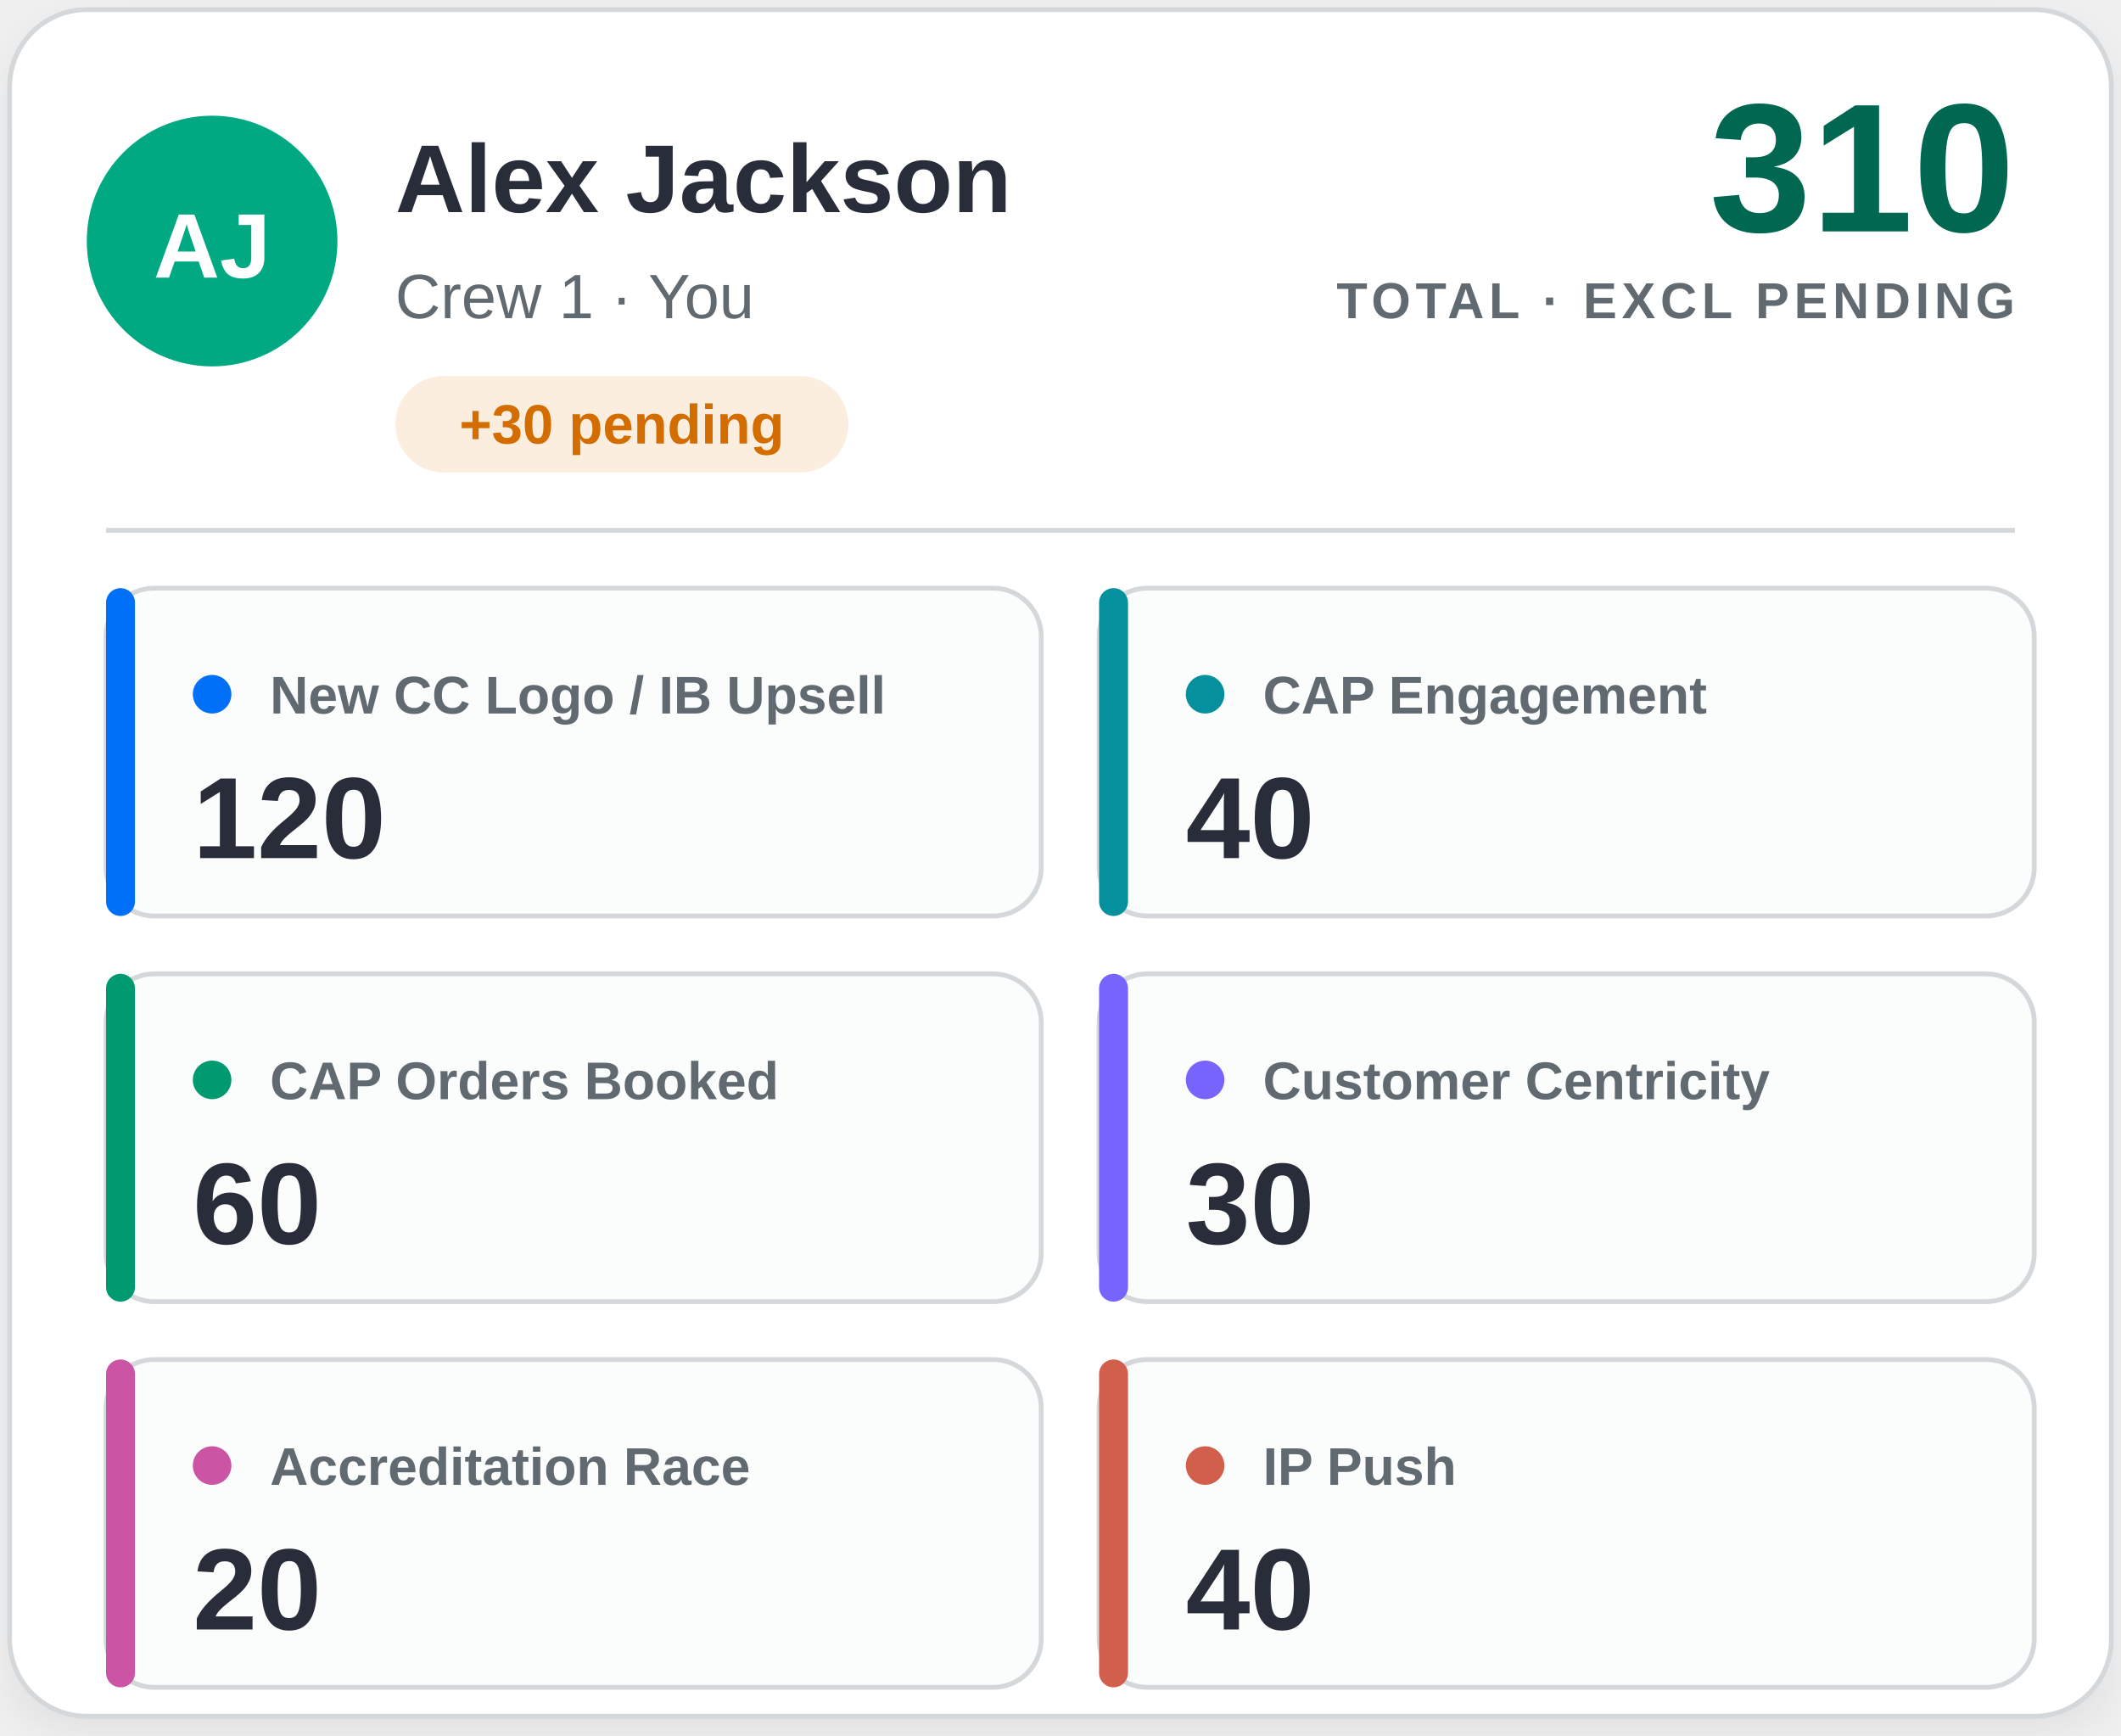
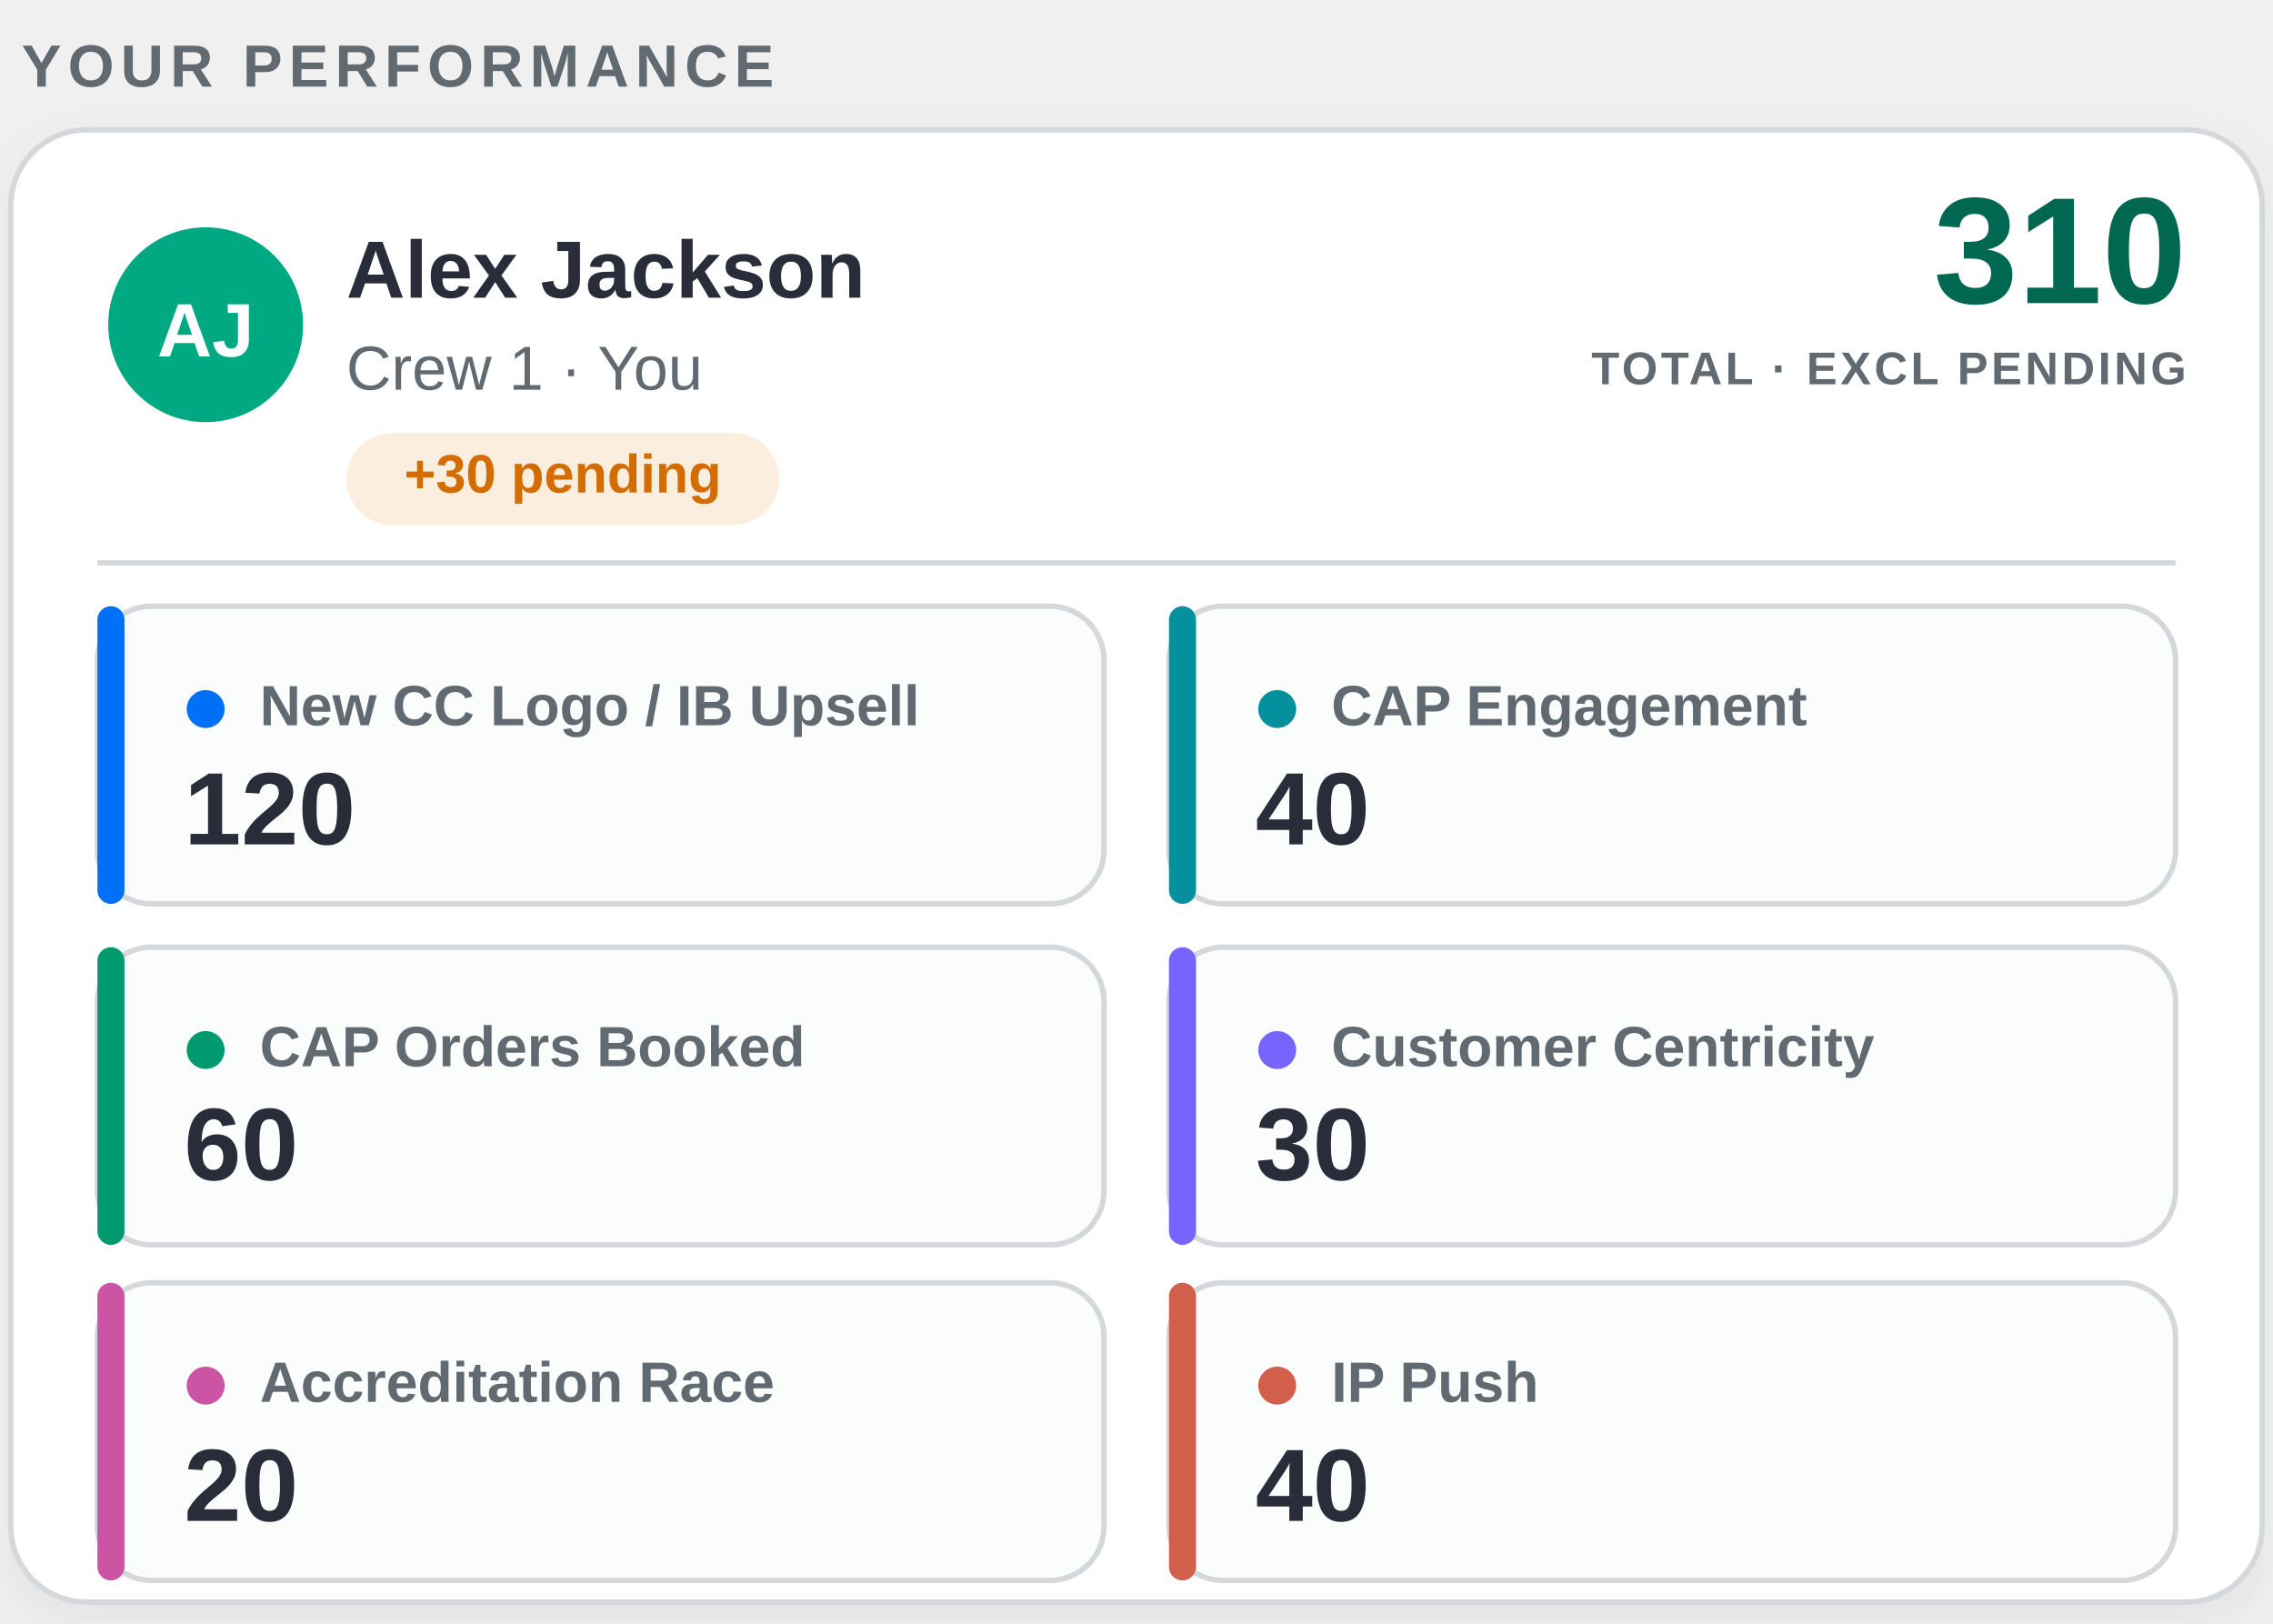
- <svg xmlns="http://www.w3.org/2000/svg" viewBox="0 0 440 360" width="440" height="360">
+ <svg xmlns="http://www.w3.org/2000/svg" viewBox="0 0 420 300" width="420" height="300">
  <defs>
    <filter id="blur" x="-20%" y="-20%" width="140%" height="140%">
      <feGaussianBlur stdDeviation="5" />
    </filter>
  </defs>
-   <style>.fu{animation:fu .55s cubic-bezier(.2,.7,.2,1) both}.fo{animation:fo .5s ease-out both}.pp{animation:pp .5s cubic-bezier(.2,.7,.2,1) both;transform-box:fill-box;transform-origin:center}.gx{animation:gx .65s cubic-bezier(.2,.7,.2,1) both;transform-box:fill-box;transform-origin:left center}.rw{animation:rw .5s cubic-bezier(.2,.7,.2,1) both}.ring{transform-box:fill-box;transform-origin:center;animation:ring 2.8s ease-out infinite}.brz{animation:brz 2.6s ease-in-out infinite}@keyframes fu{from{opacity:0;transform:translateY(12px)}to{opacity:1;transform:none}}@keyframes fo{from{opacity:0}to{opacity:1}}@keyframes pp{from{opacity:0;transform:scale(.5)}to{opacity:1;transform:scale(1)}}@keyframes gx{from{transform:scaleX(0)}to{transform:scaleX(1)}}@keyframes rw{from{opacity:0;transform:translateX(-18px)}to{opacity:1;transform:none}}@keyframes ring{0%{opacity:.45;transform:scale(.75)}70%{opacity:0;transform:scale(2)}100%{opacity:0;transform:scale(2)}}@keyframes brz{0%,100%{opacity:.9}50%{opacity:.45}}@media(prefers-reduced-motion:reduce){.fu,.fo,.pp,.gx,.rw,.ring,.brz{animation:none}}</style>
+   <style>.fu{animation:fu .55s cubic-bezier(.2,.7,.2,1) both}.fo{animation:fo .5s ease-out both}.pp{animation:pp .5s cubic-bezier(.2,.7,.2,1) both;transform-box:fill-box;transform-origin:center}.gx{animation:gx .65s cubic-bezier(.2,.7,.2,1) both;transform-box:fill-box;transform-origin:left center}.rw{animation:rw .5s cubic-bezier(.2,.7,.2,1) both}.ring{transform-box:fill-box;transform-origin:center;animation:ring 2.8s ease-out infinite}.brz{animation:brz 2.6s ease-in-out infinite}@keyframes fu{from{opacity:0;transform:translateY(12px)}to{opacity:1;transform:none}}@keyframes fo{from{opacity:0}to{opacity:1}}@keyframes pp{from{opacity:0;transform:scale(.5)}to{opacity:1;transform:scale(1)}}@keyframes gx{from{transform:scaleX(0)}to{transform:scaleX(1)}}@keyframes rw{from{opacity:0;transform:translateX(-18px)}to{opacity:1;transform:none}}@keyframes ring{0%{opacity:.45;transform:scale(.75)}70%{opacity:0;transform:scale(2)}100%{opacity:0;transform:scale(2)}}@keyframes brz{0%,100%{opacity:.9}50%{opacity:.45}}@media(prefers-reduced-motion:reduce){.fu,.fo,.pp,.gx,.rw,.ring,.brz,.scrl{animation:none}}</style>
+   <text x="4" y="16" font-family="Liberation Sans, Arial, Helvetica, sans-serif" font-size="11" font-weight="700" letter-spacing="1.2" fill="#606a70" text-anchor="start">YOUR PERFORMANCE</text>
  <g class="fu">
-     <rect x="2" y="6" width="436" height="354" rx="16" fill="#000000" opacity="0.08" filter="url(#blur)" />
-     <rect x="2" y="2" width="436" height="354" rx="16" fill="#ffffff" stroke="#d4d8db" />
-     <circle cx="44" cy="50" r="26" fill="none" stroke="#01a982" stroke-width="2" class="ring" opacity="0" />
-     <g class="pp" style="animation-delay:.12s">
-       <circle cx="44" cy="50" r="26" fill="#01a982" />
-       <text x="44" y="51" font-family="Liberation Sans, Arial, Helvetica, sans-serif" font-size="19" font-weight="700" fill="#ffffff" text-anchor="middle" dominant-baseline="central">AJ</text>
+     <rect x="2" y="28" width="416" height="272" rx="14" fill="#000000" opacity="0.07" filter="url(#blur)" />
+     <rect x="2" y="24" width="416" height="272" rx="14" fill="#ffffff" stroke="#d4d8db" />
+     <circle cx="38" cy="60" r="18" fill="none" stroke="#01a982" stroke-width="2" class="ring" opacity="0" />
+     <g class="pp" style="animation-delay:120ms">
+       <circle cx="38" cy="60" r="18" fill="#01a982" />
+       <text x="38" y="61" font-family="Liberation Sans, Arial, Helvetica, sans-serif" font-size="14" font-weight="700" fill="#ffffff" text-anchor="middle" dominant-baseline="central">AJ</text>
    </g>
-     <text x="82" y="44" font-family="Liberation Sans, Arial, Helvetica, sans-serif" font-size="20" font-weight="700" fill="#292d3a">Alex Jackson</text>
-     <text x="82" y="66" font-family="Liberation Sans, Arial, Helvetica, sans-serif" font-size="13" fill="#606a70">Crew 1 · You</text>
-     <text x="418" y="48" font-family="Liberation Sans, Arial, Helvetica, sans-serif" font-size="38" font-weight="700" fill="#006750" text-anchor="end">310</text>
-     <text x="418" y="66" font-family="Liberation Sans, Arial, Helvetica, sans-serif" font-size="10.5" font-weight="600" letter-spacing="1" fill="#606a70" text-anchor="end">TOTAL · EXCL PENDING</text>
+     <text x="64" y="55" font-family="Liberation Sans, Arial, Helvetica, sans-serif" font-size="15" font-weight="700" fill="#292d3a">Alex Jackson</text>
+     <text x="64" y="72" font-family="Liberation Sans, Arial, Helvetica, sans-serif" font-size="11.5" fill="#606a70">Crew 1 · You</text>
+     <text x="404" y="56" font-family="Liberation Sans, Arial, Helvetica, sans-serif" font-size="28" font-weight="700" fill="#006750" text-anchor="end">310</text>
+     <text x="404" y="71" font-family="Liberation Sans, Arial, Helvetica, sans-serif" font-size="8.5" font-weight="600" letter-spacing=".6" fill="#606a70" text-anchor="end">TOTAL · EXCL PENDING</text>
    <g class="brz">
-       <rect x="82" y="78" width="94" height="20" rx="10" fill="#FBEEDF" />
-       <text x="129.0" y="92" font-family="Liberation Sans, Arial, Helvetica, sans-serif" font-size="11.5" font-weight="600" fill="#d36d00" text-anchor="middle">+30 pending</text>
+       <rect x="64" y="80" width="80" height="17" rx="8.5" fill="#FBEEDF" />
+       <text x="104.0" y="91" font-family="Liberation Sans, Arial, Helvetica, sans-serif" font-size="10" font-weight="600" fill="#d36d00" text-anchor="middle">+30 pending</text>
    </g>
-     <line x1="22" y1="110" x2="418" y2="110" stroke="#d4d8db" />
+     <line x1="18" y1="104" x2="402" y2="104" stroke="#d4d8db" />
    <g class="fo" style="animation-delay:0.28s">
-       <rect x="22" y="122" width="194" height="68" rx="10" fill="#fbfcfc" stroke="#d4d8db" />
-       <rect x="22" y="122" width="6" height="68" rx="3" fill="#0070f8" />
-       <circle cx="44" cy="144" r="4" fill="#0070f8" />
-       <text x="56" y="148" font-family="Liberation Sans, Arial, Helvetica, sans-serif" font-size="11" font-weight="600" fill="#606a70">New CC Logo / IB Upsell</text>
-       <text x="40" y="178" font-family="Liberation Sans, Arial, Helvetica, sans-serif" font-size="24" font-weight="700" fill="#292d3a">120</text>
+       <rect x="18" y="112" width="186" height="55" rx="10" fill="#fbfcfc" stroke="#d4d8db" />
+       <rect x="18" y="112" width="5" height="55" rx="2.5" fill="#0070f8" />
+       <circle cx="38" cy="131" r="3.5" fill="#0070f8" />
+       <text x="48" y="134" font-family="Liberation Sans, Arial, Helvetica, sans-serif" font-size="10.5" font-weight="600" fill="#606a70">New CC Logo / IB Upsell</text>
+       <text x="34" y="156" font-family="Liberation Sans, Arial, Helvetica, sans-serif" font-size="19" font-weight="700" fill="#292d3a">120</text>
    </g>
    <g class="fo" style="animation-delay:0.35s">
-       <rect x="228" y="122" width="194" height="68" rx="10" fill="#fbfcfc" stroke="#d4d8db" />
-       <rect x="228" y="122" width="6" height="68" rx="3" fill="#04909d" />
-       <circle cx="250" cy="144" r="4" fill="#04909d" />
-       <text x="262" y="148" font-family="Liberation Sans, Arial, Helvetica, sans-serif" font-size="11" font-weight="600" fill="#606a70">CAP Engagement</text>
-       <text x="246" y="178" font-family="Liberation Sans, Arial, Helvetica, sans-serif" font-size="24" font-weight="700" fill="#292d3a">40</text>
+       <rect x="216" y="112" width="186" height="55" rx="10" fill="#fbfcfc" stroke="#d4d8db" />
+       <rect x="216" y="112" width="5" height="55" rx="2.5" fill="#04909d" />
+       <circle cx="236" cy="131" r="3.5" fill="#04909d" />
+       <text x="246" y="134" font-family="Liberation Sans, Arial, Helvetica, sans-serif" font-size="10.5" font-weight="600" fill="#606a70">CAP Engagement</text>
+       <text x="232" y="156" font-family="Liberation Sans, Arial, Helvetica, sans-serif" font-size="19" font-weight="700" fill="#292d3a">40</text>
    </g>
    <g class="fo" style="animation-delay:0.42s">
-       <rect x="22" y="202" width="194" height="68" rx="10" fill="#fbfcfc" stroke="#d4d8db" />
-       <rect x="22" y="202" width="6" height="68" rx="3" fill="#009a71" />
-       <circle cx="44" cy="224" r="4" fill="#009a71" />
-       <text x="56" y="228" font-family="Liberation Sans, Arial, Helvetica, sans-serif" font-size="11" font-weight="600" fill="#606a70">CAP Orders Booked</text>
-       <text x="40" y="258" font-family="Liberation Sans, Arial, Helvetica, sans-serif" font-size="24" font-weight="700" fill="#292d3a">60</text>
+       <rect x="18" y="175" width="186" height="55" rx="10" fill="#fbfcfc" stroke="#d4d8db" />
+       <rect x="18" y="175" width="5" height="55" rx="2.5" fill="#009a71" />
+       <circle cx="38" cy="194" r="3.5" fill="#009a71" />
+       <text x="48" y="197" font-family="Liberation Sans, Arial, Helvetica, sans-serif" font-size="10.5" font-weight="600" fill="#606a70">CAP Orders Booked</text>
+       <text x="34" y="218" font-family="Liberation Sans, Arial, Helvetica, sans-serif" font-size="19" font-weight="700" fill="#292d3a">60</text>
    </g>
    <g class="fo" style="animation-delay:0.49s">
-       <rect x="228" y="202" width="194" height="68" rx="10" fill="#fbfcfc" stroke="#d4d8db" />
-       <rect x="228" y="202" width="6" height="68" rx="3" fill="#7764fc" />
-       <circle cx="250" cy="224" r="4" fill="#7764fc" />
-       <text x="262" y="228" font-family="Liberation Sans, Arial, Helvetica, sans-serif" font-size="11" font-weight="600" fill="#606a70">Customer Centricity</text>
-       <text x="246" y="258" font-family="Liberation Sans, Arial, Helvetica, sans-serif" font-size="24" font-weight="700" fill="#292d3a">30</text>
+       <rect x="216" y="175" width="186" height="55" rx="10" fill="#fbfcfc" stroke="#d4d8db" />
+       <rect x="216" y="175" width="5" height="55" rx="2.5" fill="#7764fc" />
+       <circle cx="236" cy="194" r="3.5" fill="#7764fc" />
+       <text x="246" y="197" font-family="Liberation Sans, Arial, Helvetica, sans-serif" font-size="10.5" font-weight="600" fill="#606a70">Customer Centricity</text>
+       <text x="232" y="218" font-family="Liberation Sans, Arial, Helvetica, sans-serif" font-size="19" font-weight="700" fill="#292d3a">30</text>
    </g>
    <g class="fo" style="animation-delay:0.56s">
-       <rect x="22" y="282" width="194" height="68" rx="10" fill="#fbfcfc" stroke="#d4d8db" />
-       <rect x="22" y="282" width="6" height="68" rx="3" fill="#cc54a4" />
-       <circle cx="44" cy="304" r="4" fill="#cc54a4" />
-       <text x="56" y="308" font-family="Liberation Sans, Arial, Helvetica, sans-serif" font-size="11" font-weight="600" fill="#606a70">Accreditation Race</text>
-       <text x="40" y="338" font-family="Liberation Sans, Arial, Helvetica, sans-serif" font-size="24" font-weight="700" fill="#292d3a">20</text>
+       <rect x="18" y="237" width="186" height="55" rx="10" fill="#fbfcfc" stroke="#d4d8db" />
+       <rect x="18" y="237" width="5" height="55" rx="2.5" fill="#cc54a4" />
+       <circle cx="38" cy="256" r="3.5" fill="#cc54a4" />
+       <text x="48" y="259" font-family="Liberation Sans, Arial, Helvetica, sans-serif" font-size="10.5" font-weight="600" fill="#606a70">Accreditation Race</text>
+       <text x="34" y="281" font-family="Liberation Sans, Arial, Helvetica, sans-serif" font-size="19" font-weight="700" fill="#292d3a">20</text>
    </g>
    <g class="fo" style="animation-delay:0.63s">
-       <rect x="228" y="282" width="194" height="68" rx="10" fill="#fbfcfc" stroke="#d4d8db" />
-       <rect x="228" y="282" width="6" height="68" rx="3" fill="#d25f4b" />
-       <circle cx="250" cy="304" r="4" fill="#d25f4b" />
-       <text x="262" y="308" font-family="Liberation Sans, Arial, Helvetica, sans-serif" font-size="11" font-weight="600" fill="#606a70">IP Push</text>
-       <text x="246" y="338" font-family="Liberation Sans, Arial, Helvetica, sans-serif" font-size="24" font-weight="700" fill="#292d3a">40</text>
+       <rect x="216" y="237" width="186" height="55" rx="10" fill="#fbfcfc" stroke="#d4d8db" />
+       <rect x="216" y="237" width="5" height="55" rx="2.5" fill="#d25f4b" />
+       <circle cx="236" cy="256" r="3.5" fill="#d25f4b" />
+       <text x="246" y="259" font-family="Liberation Sans, Arial, Helvetica, sans-serif" font-size="10.5" font-weight="600" fill="#606a70">IP Push</text>
+       <text x="232" y="281" font-family="Liberation Sans, Arial, Helvetica, sans-serif" font-size="19" font-weight="700" fill="#292d3a">40</text>
    </g>
  </g>
</svg>
